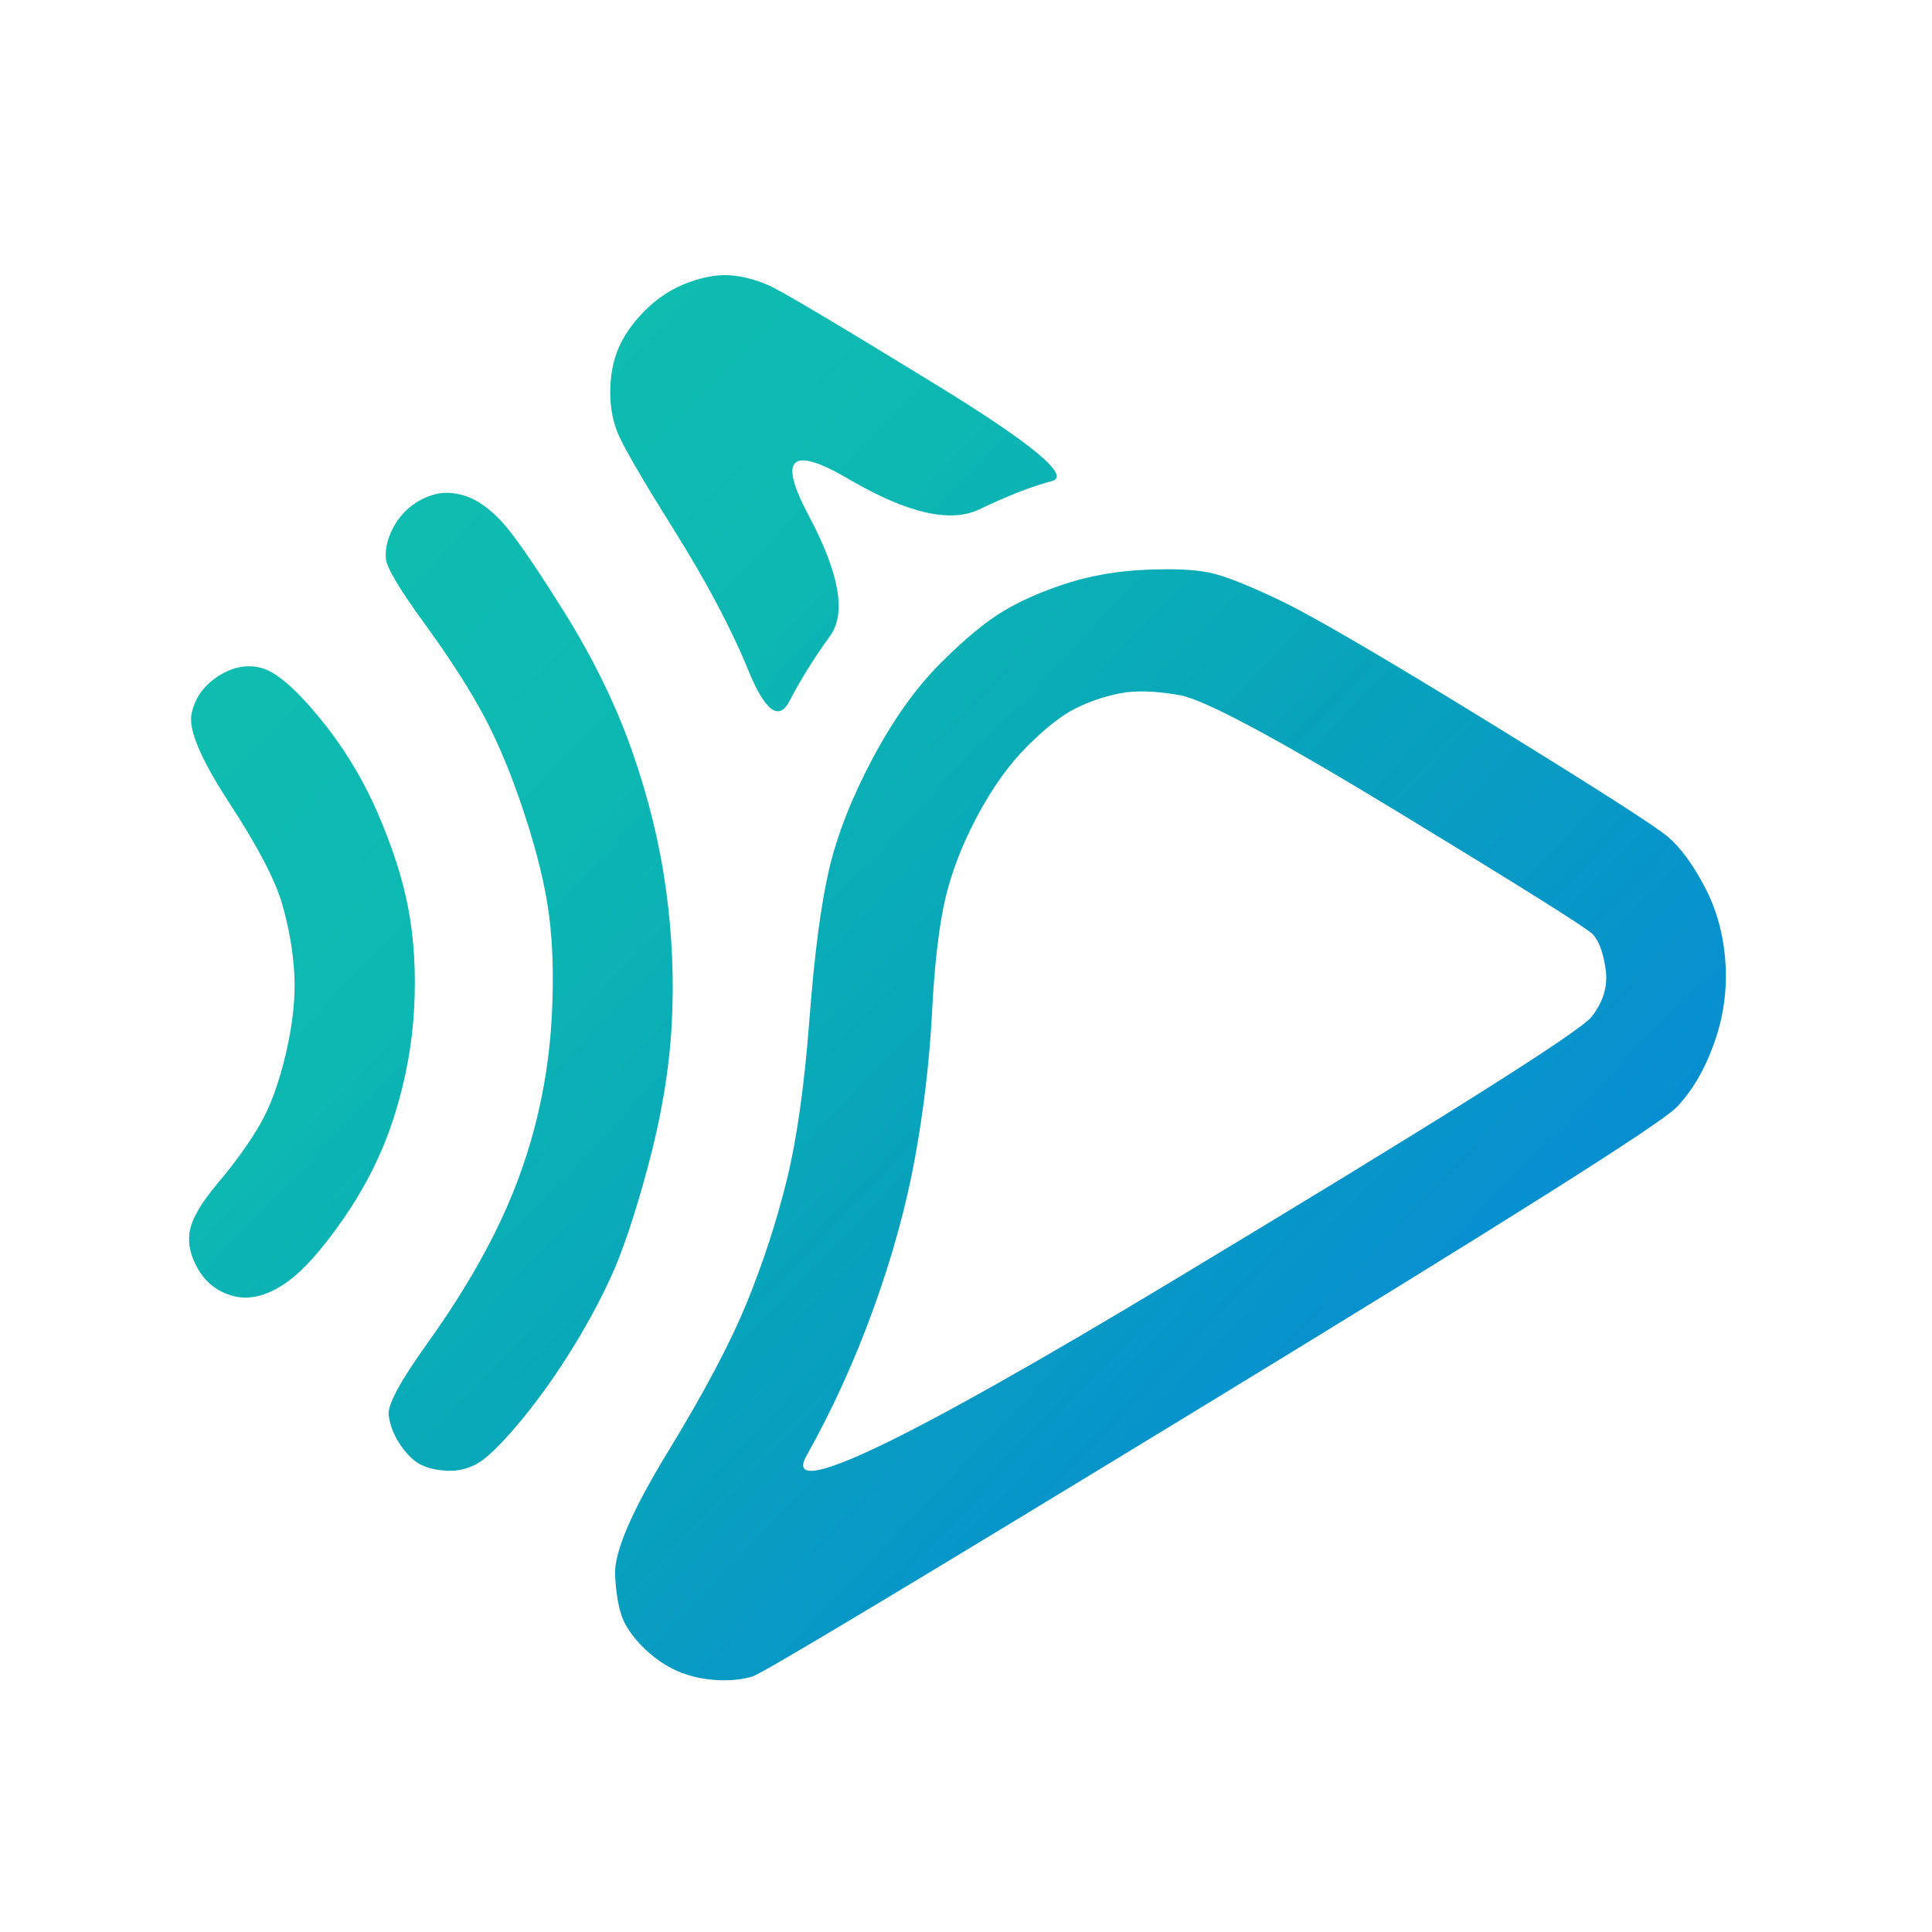
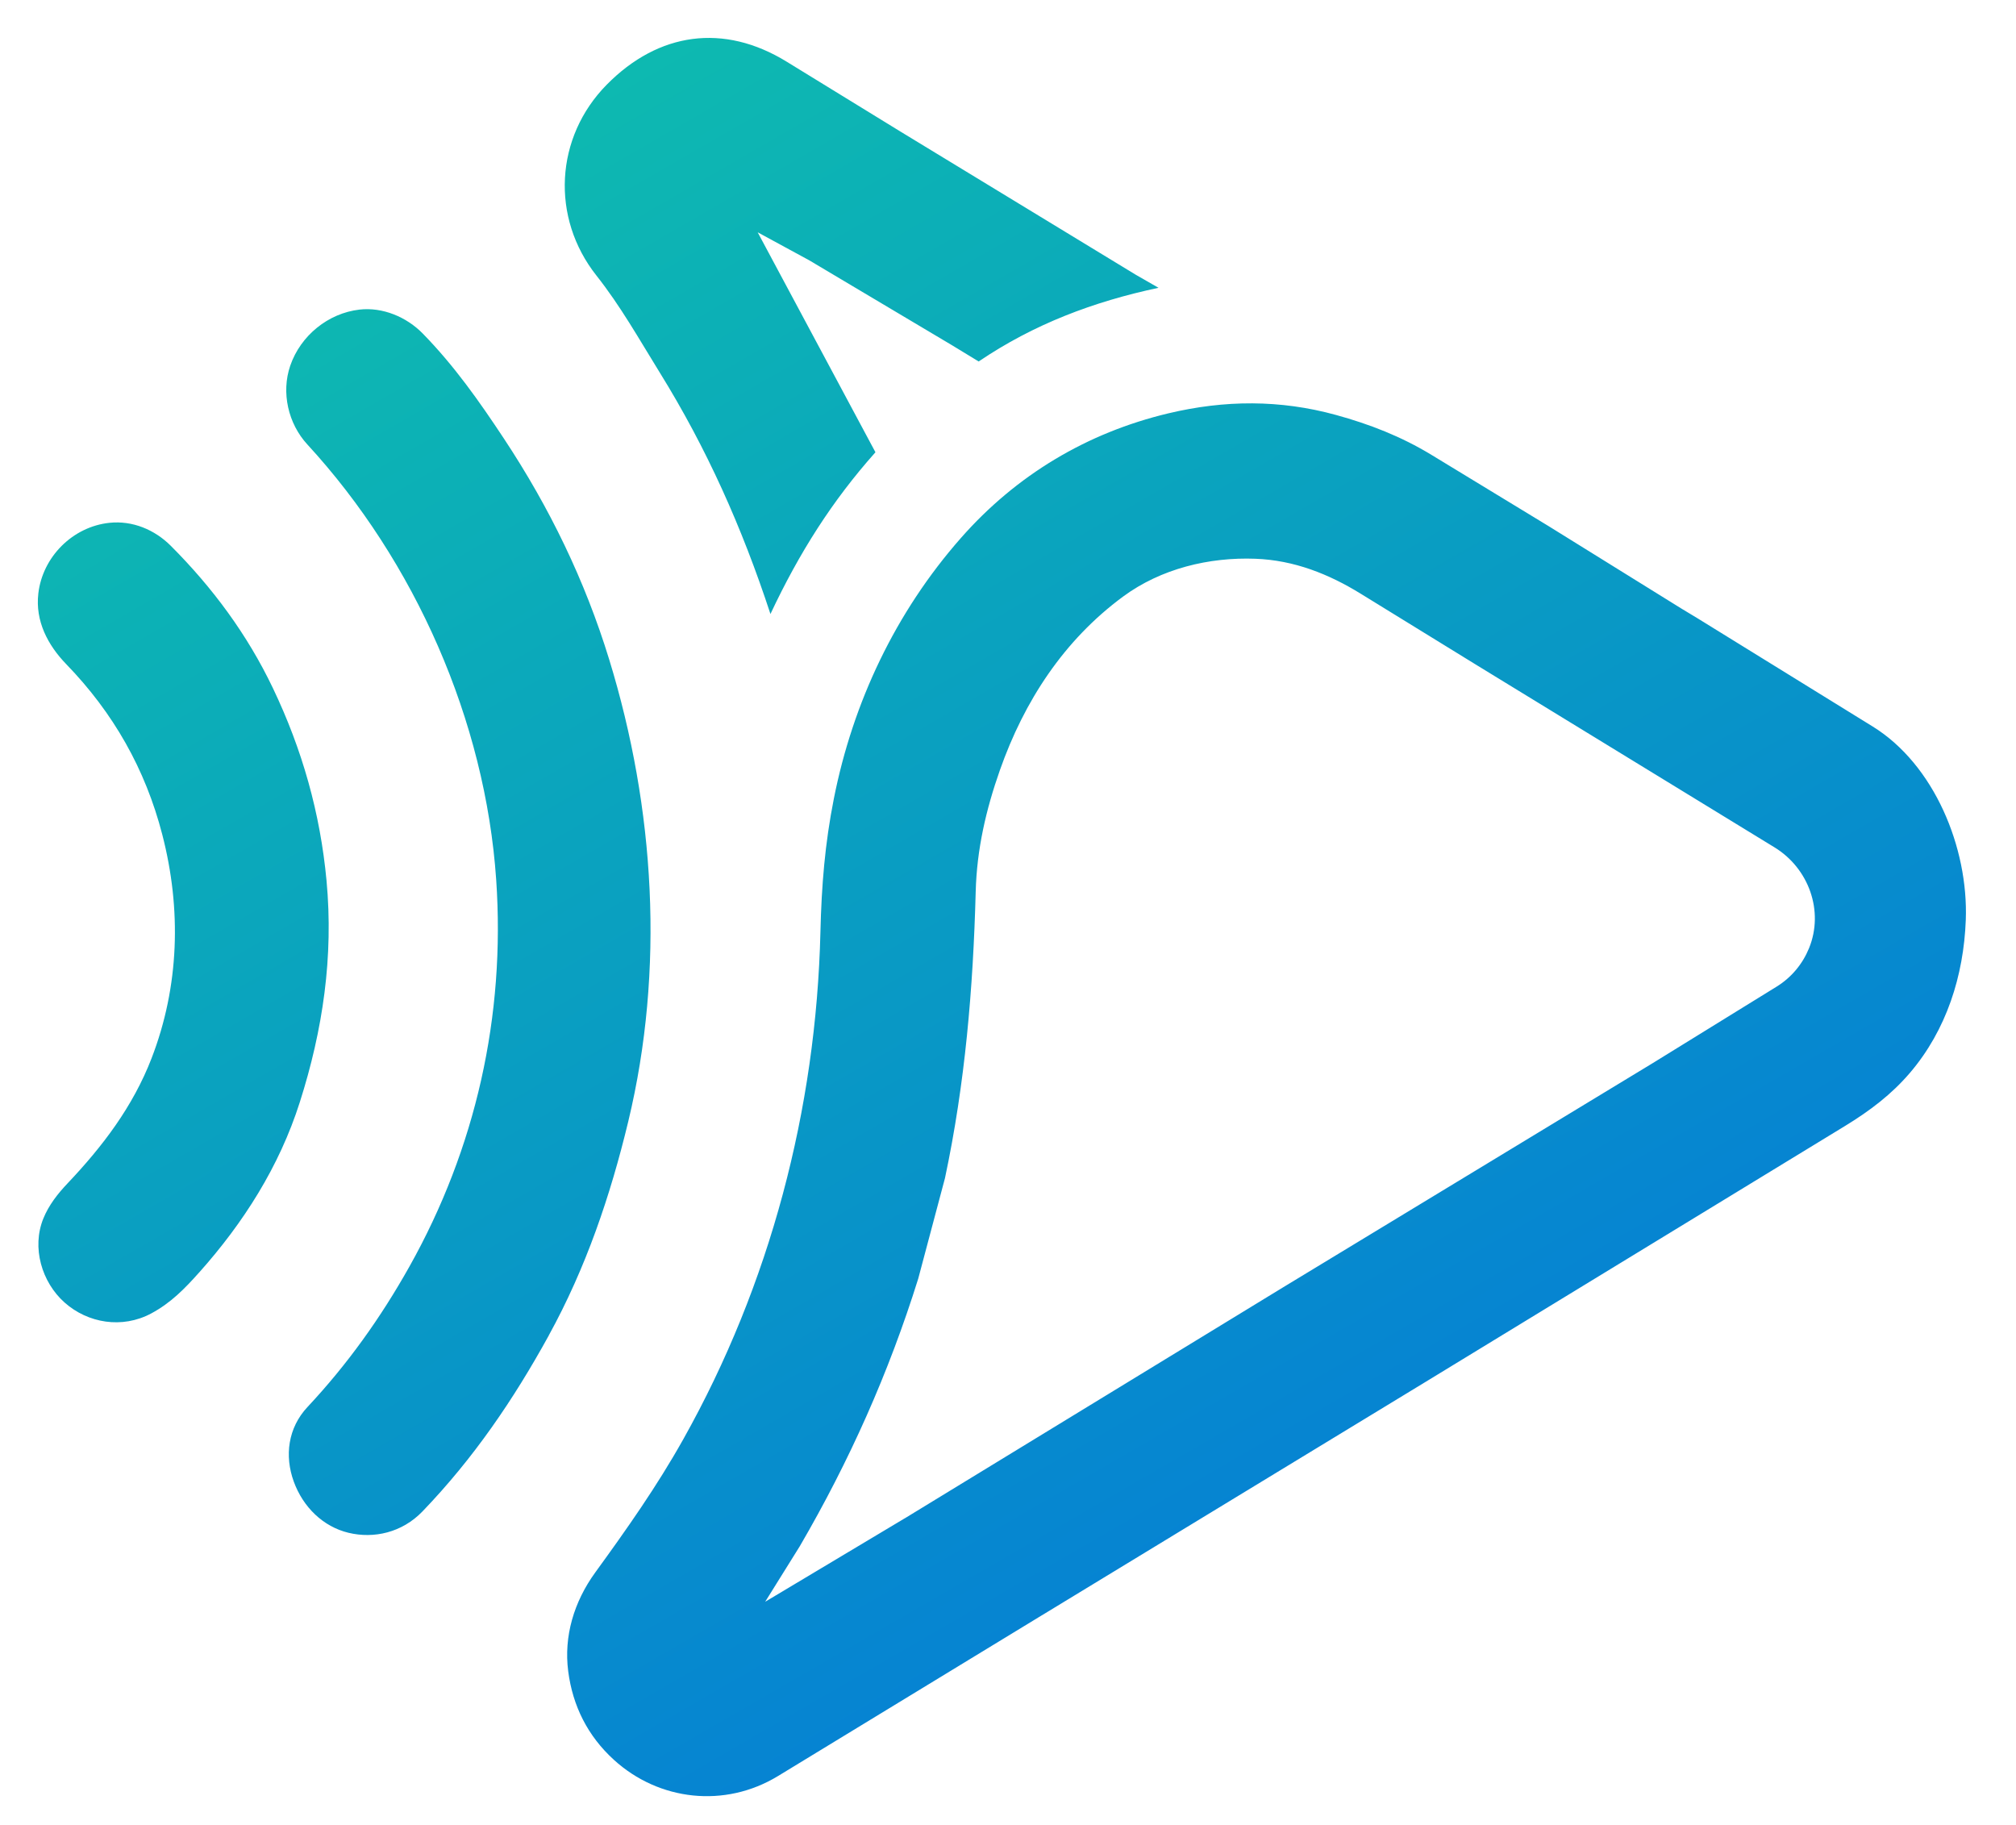
- <svg xmlns="http://www.w3.org/2000/svg" viewBox="0 0 1024 1024" width="1024" height="1024">
+ <svg xmlns="http://www.w3.org/2000/svg" id="_Слой_1" data-name="Слой_1" version="1.1" viewBox="0 0 603.87 546.58">
  <defs>
-     <linearGradient id="iconGradient" x1="145" y1="125" x2="920" y2="870" gradientUnits="userSpaceOnUse">
-       <stop offset="0" stop-color="#10C0AE" />
-       <stop offset="0.30" stop-color="#0DB8B2" />
-       <stop offset="0.55" stop-color="#08A2BC" />
-       <stop offset="0.78" stop-color="#078FD0" />
-       <stop offset="1" stop-color="#0784D2" />
+     <style>
+       .st0 {
+         fill: none;
+       }
+ 
+       .st1 {
+         fill: url(#_Безымянный_градиент_45);
+       }
+ 
+       .st2 {
+         clip-path: url(#clippath);
+       }
+     </style>
+     <clipPath id="clippath">
+       <path class="st0" d="M312.05,483.83l-79.01,48.13c-15.89,9.68-35.66,7.45-49.17-4.87-7.8-7.11-12.32-16.08-13.67-26.52s1.69-20.76,8.11-29.6c9.45-13.01,18.42-25.73,26.35-39.87,26.01-46.35,39.83-98.85,41.09-151.99.33-13.82,1.34-26.38,4.02-39.89,5.74-28.98,18.55-55.91,38.04-78.06,16.61-18.88,37.76-31.53,62.13-37.35,16.9-4.03,33.51-4.12,50.21.47,10.08,2.77,19.55,6.44,28.66,11.98l35.03,21.31,39.94,24.79,4.5,2.71,52.66,32.53c18.42,11.38,28.7,36.28,27.89,57.94-.63,16.77-5.82,33-16.69,45.75-5.55,6.51-12.06,11.43-19.48,15.96l-125.56,76.6-115.04,69.98ZM271.03,454.76l113.08-69.04,110.96-67.3,37.06-22.88c4.56-2.81,7.85-6.9,9.74-11.52,4.55-11.13-.07-23.93-10.32-30.21l-89.02-54.47-34.96-21.52c-9.59-5.91-19.93-10.02-31.47-10.46-13.96-.53-28.34,2.97-39.66,11.3-17.77,13.09-29.65,31.32-36.93,52.01-4.16,11.82-6.92,23.69-7.25,36.43-.77,29.08-3.18,57.43-9.2,85.76l-8.01,30.11c-8.82,28.21-20.62,54.66-35.49,80.17l-10.36,16.62,41.83-25.01ZM164.38,399.98c11.1-20.17,18.43-41.73,23.81-64.08,10.94-45.48,7.99-93.73-5.7-138.33-7.28-23.71-17.88-45.55-31.55-66.21-7.45-11.26-14.87-21.8-24.29-31.44-4.86-4.98-12.04-7.99-18.98-7.19-9.39,1.09-17.64,7.8-20.73,16.8-2.76,8.03-.63,17.35,5.12,23.59,32.25,35.04,53.32,82.77,56.57,130.39,2.79,40.79-6.12,80.43-26.01,115.88-8.63,15.37-18.54,29.24-30.5,42.02-5.9,6.3-6.91,14.68-4.13,22.34s8.8,13.52,16.4,15.35,16.04-.04,22.17-6.41c15.32-15.93,27.25-33.48,37.83-52.7ZM226.99,69.6l15.41,8.37,42.8,25.46,7.95,4.84c16.54-11.2,34.41-17.93,53.87-22.07l-6.85-3.93-70.46-42.87-34.1-20.94c-18.79-11.54-38.33-8.86-53.87,6.9-15.52,15.75-16.82,39.8-3.08,57.18,7.24,9.16,12.72,18.96,18.94,29.01,14.07,22.72,24.62,46.3,33.18,72.36,8.64-18.39,18.52-33.94,31.45-48.45l-35.25-65.83ZM59.59,381.21c13.35-14.95,24.07-31.81,30.19-51.01,6.96-21.81,10.15-43.68,8.03-66.42-1.89-20.25-7.27-39.28-16.09-57.73-7.66-16.02-18.06-30.06-30.56-42.57-4.84-4.84-11.47-7.61-18.36-6.89-11.05,1.16-20.06,10.23-21.32,21.18-.95,8.22,2.79,15.41,8.38,21.18,14.05,14.5,23.67,31.36,28.75,51.03,5.77,22.31,5.13,45.41-3.22,67.02-5.59,14.47-14.67,26.38-25.18,37.47-2.95,3.11-5.6,6.5-7.22,10.48-3.56,8.75-.47,19.1,6.33,25.16,6.96,6.2,17.24,7.97,25.98,3.29,5.9-3.16,10.06-7.46,14.29-12.2Z" />
+     </clipPath>
+     <linearGradient id="_Безымянный_градиент_45" data-name="Безымянный градиент 45" x1="495.76" y1="609" x2="108.11" y2="-62.42" gradientUnits="userSpaceOnUse">
+       <stop offset=".2" stop-color="#057fd5" />
+       <stop offset=".9" stop-color="#0ebdae" />
    </linearGradient>
  </defs>
-   <g fill="url(#iconGradient)" fill-rule="evenodd">
-     <path d="M 903.50 470.00 Q 894.00 452.00, 884.00 443.50 Q 874.00 435.00, 789.50 383.00 Q 705.00 331.00, 679.00 318.50 Q 653.00 306.00, 641.00 303.50 Q 629.00 301.00, 607.00 302.00 Q 585.00 303.00, 566.00 309.00 Q 547.00 315.00, 532.50 323.50 Q 518.00 332.00, 498.50 351.50 Q 479.00 371.00, 462.50 402.00 Q 446.00 433.00, 439.50 460.50 Q 433.00 488.00, 429.00 540.50 Q 425.00 593.00, 417.00 625.50 Q 409.00 658.00, 396.00 690.00 Q 383.00 722.00, 354.00 769.50 Q 325.00 817.00, 326.00 835.00 Q 327.00 853.00, 331.50 861.00 Q 336.00 869.00, 344.00 876.00 Q 352.00 883.00, 361.00 886.50 Q 370.00 890.00, 380.50 890.50 Q 391.00 891.00, 399.00 888.50 Q 407.00 886.00, 641.50 743.00 Q 876.00 600.00, 888.50 587.00 Q 901.00 574.00, 908.50 553.00 Q 916.00 532.00, 914.50 510.00 Q 913.00 488.00, 903.50 470.00 Z M 844.00 495.00 Q 849.00 500.00, 851.00 513.50 Q 853.00 527.00, 843.50 539.00 Q 834.00 551.00, 620.50 679.50 Q 407.00 808.00, 427.50 771.50 Q 448.00 735.00, 463.00 693.50 Q 478.00 652.00, 485.00 613.50 Q 492.00 575.00, 494.00 536.50 Q 496.00 498.00, 501.00 476.50 Q 506.00 455.00, 518.00 432.50 Q 530.00 410.00, 544.50 395.50 Q 559.00 381.00, 570.00 375.50 Q 581.00 370.00, 593.50 367.50 Q 606.00 365.00, 625.50 368.50 Q 645.00 372.00, 742.00 431.00 Q 839.00 490.00, 844.00 495.00 Z" />
-     <path d="M 247.00 263.00 Q 238.00 260.00, 230.50 262.00 Q 223.00 264.00, 217.00 269.00 Q 211.00 274.00, 207.50 281.50 Q 204.00 289.00, 204.50 296.00 Q 205.00 303.00, 225.00 330.50 Q 245.00 358.00, 256.50 379.50 Q 268.00 401.00, 278.00 431.50 Q 288.00 462.00, 291.00 485.00 Q 294.00 508.00, 292.50 538.00 Q 291.00 568.00, 283.50 597.00 Q 276.00 626.00, 262.00 654.00 Q 248.00 682.00, 226.50 712.00 Q 205.00 742.00, 206.00 750.00 Q 207.00 758.00, 212.00 765.50 Q 217.00 773.00, 222.50 776.00 Q 228.00 779.00, 236.50 779.50 Q 245.00 780.00, 252.50 776.00 Q 260.00 772.00, 274.00 755.50 Q 288.00 739.00, 301.00 718.50 Q 314.00 698.00, 323.50 677.50 Q 333.00 657.00, 343.50 618.00 Q 354.00 579.00, 356.00 543.50 Q 358.00 508.00, 353.00 471.50 Q 348.00 435.00, 335.00 398.00 Q 322.00 361.00, 298.50 323.50 Q 275.00 286.00, 265.50 276.00 Q 256.00 266.00, 247.00 263.00 Z" />
-     <path d="M 388.00 146.00 Q 378.00 145.00, 365.50 149.50 Q 353.00 154.00, 343.50 163.00 Q 334.00 172.00, 329.00 182.00 Q 324.00 192.00, 323.50 205.00 Q 323.00 218.00, 327.00 228.50 Q 331.00 239.00, 357.00 280.50 Q 383.00 322.00, 396.50 355.00 Q 410.00 388.00, 418.50 371.50 Q 427.00 355.00, 440.00 337.00 Q 453.00 319.00, 428.50 273.00 Q 404.00 227.00, 450.00 254.00 Q 496.00 281.00, 519.00 270.00 Q 542.00 259.00, 557.50 255.00 Q 573.00 251.00, 495.50 203.50 Q 418.00 156.00, 408.00 151.50 Q 398.00 147.00, 388.00 146.00 Z" />
-     <path d="M 138.50 354.00 Q 127.00 351.00, 115.50 358.50 Q 104.00 366.00, 101.50 378.50 Q 99.00 391.00, 121.50 425.50 Q 144.00 460.00, 149.50 479.00 Q 155.00 498.00, 156.00 516.50 Q 157.00 535.00, 151.50 558.50 Q 146.00 582.00, 137.50 596.50 Q 129.00 611.00, 115.50 627.00 Q 102.00 643.00, 100.50 653.00 Q 99.00 663.00, 105.50 673.50 Q 112.00 684.00, 124.00 687.00 Q 136.00 690.00, 150.00 681.00 Q 164.00 672.00, 182.00 646.00 Q 200.00 620.00, 209.00 591.50 Q 218.00 563.00, 219.50 534.50 Q 221.00 506.00, 216.50 482.00 Q 212.00 458.00, 200.00 430.50 Q 188.00 403.00, 169.00 380.00 Q 150.00 357.00, 138.50 354.00 Z" />
+   <g class="st2">
+     <path class="st1" d="M603.87,546.58H0V0h603.87v546.58Z" />
  </g>
</svg>
